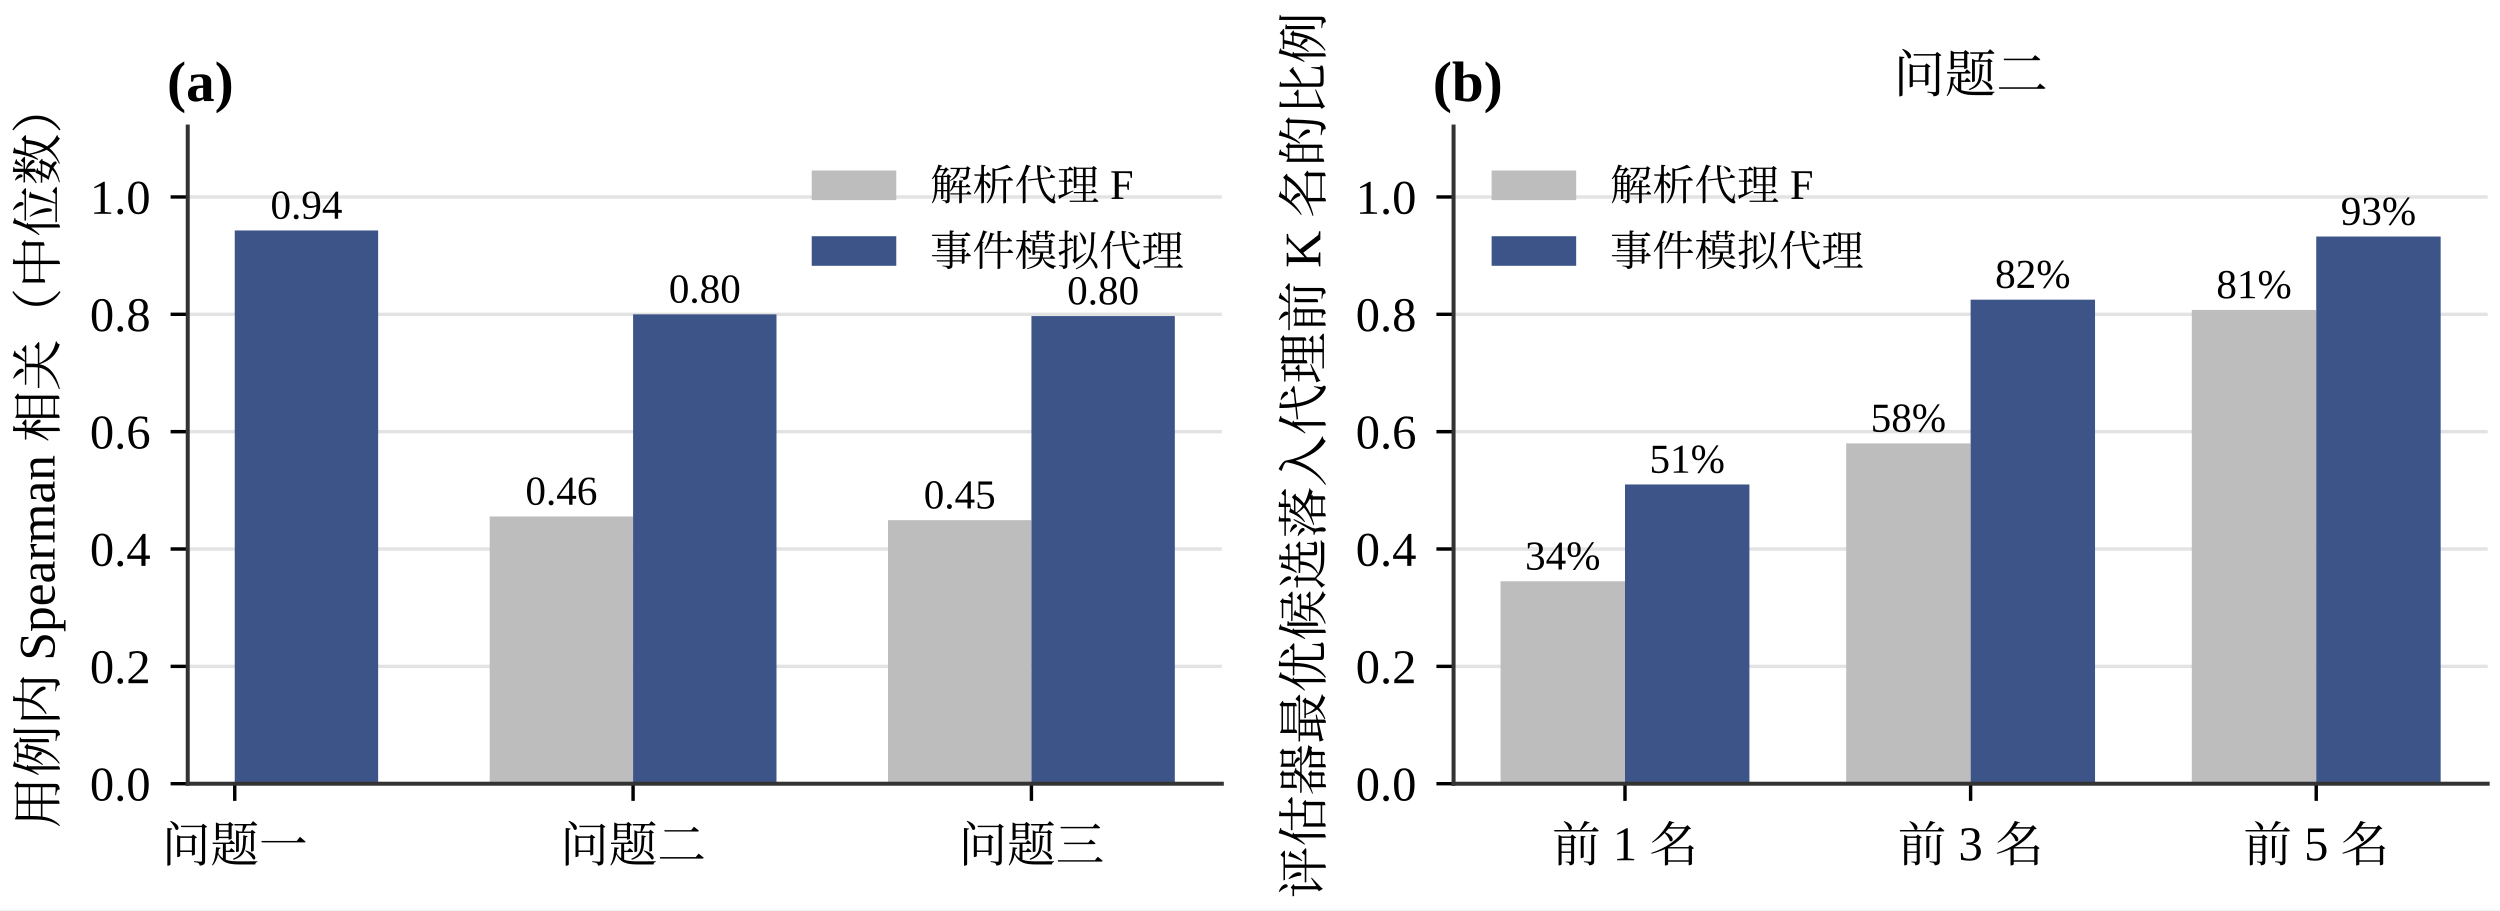
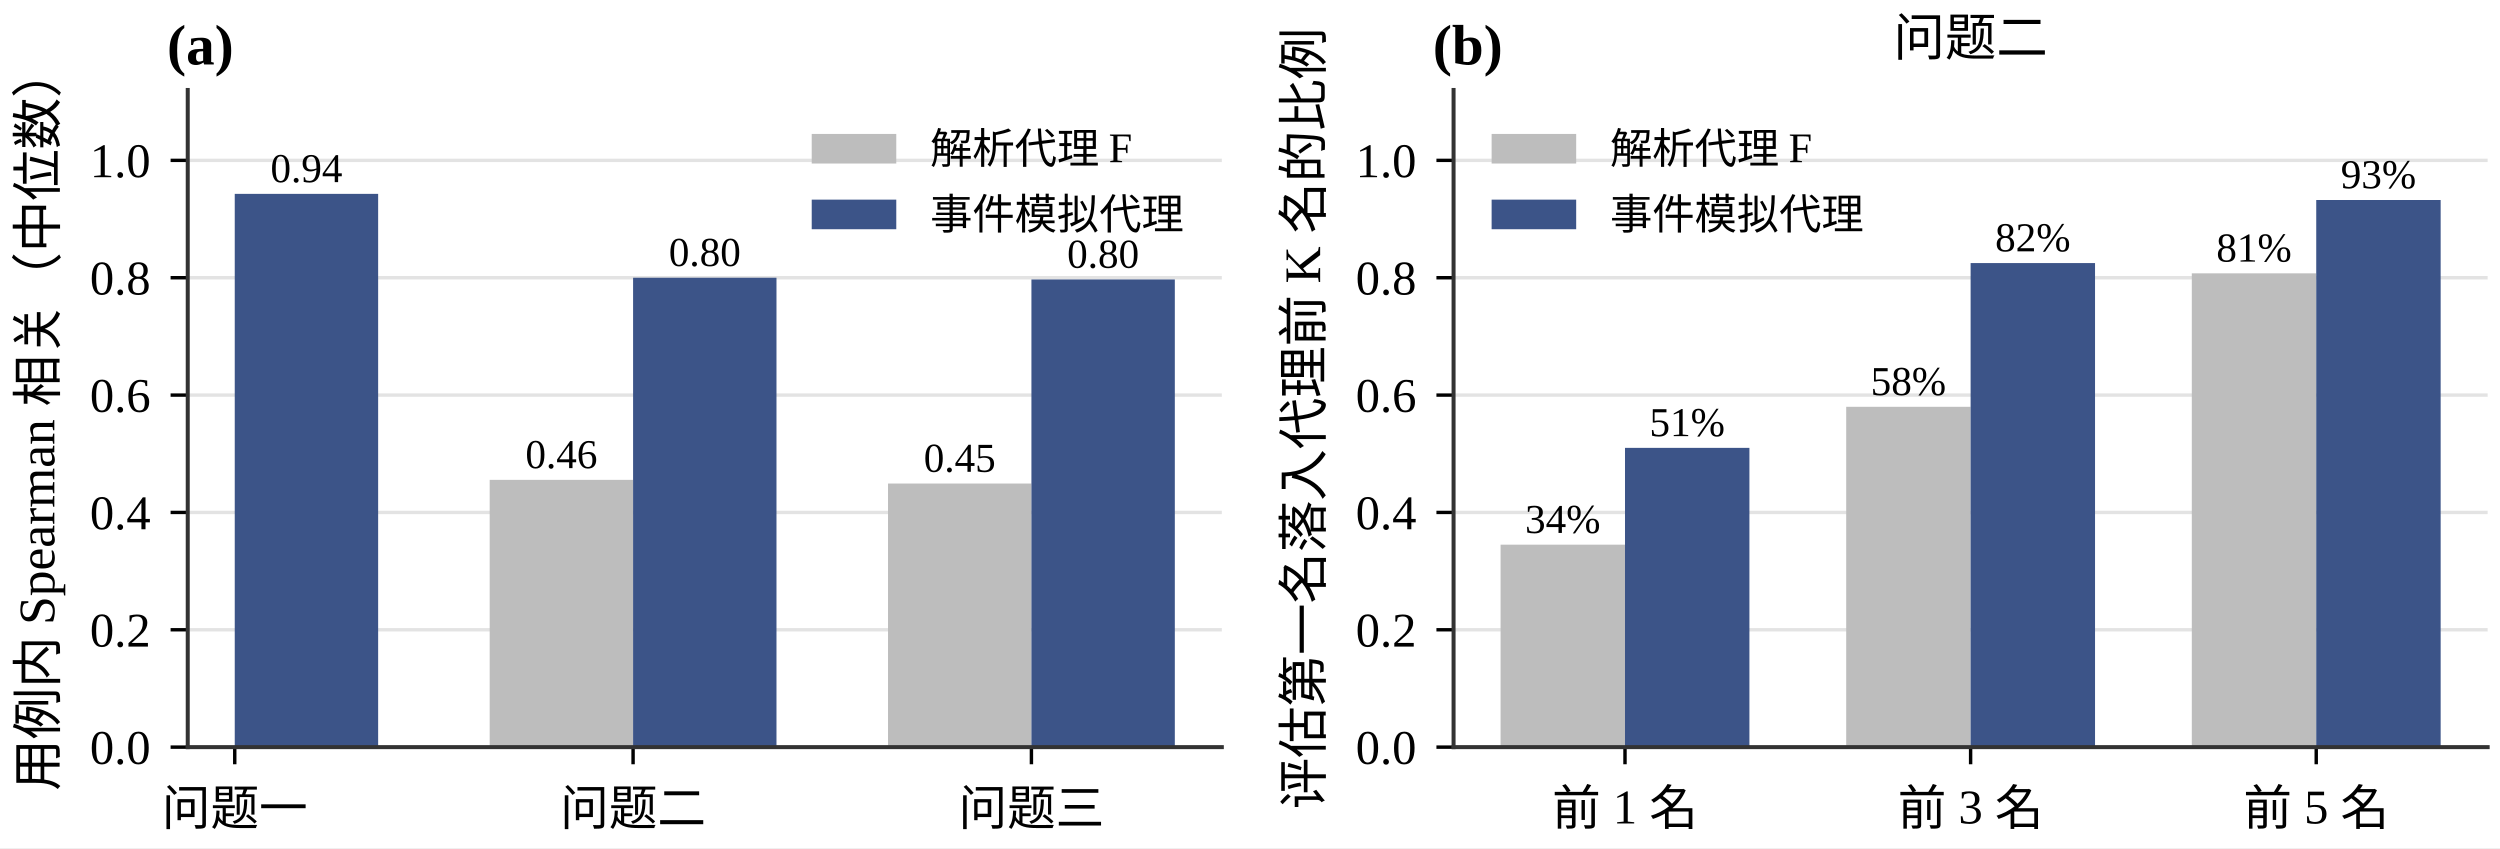
- <svg xmlns="http://www.w3.org/2000/svg" xmlns:xlink="http://www.w3.org/1999/xlink" width="437.563pt" height="159.32pt" viewBox="0 0 437.563 159.32" version="1.1">
+ <svg xmlns="http://www.w3.org/2000/svg" xmlns:xlink="http://www.w3.org/1999/xlink" width="437.563pt" height="148.426pt" viewBox="0 0 437.563 148.426" version="1.1">
  <defs>
    <style type="text/css">*{stroke-linejoin: round; stroke-linecap: butt}</style>
  </defs>
  <g id="figure_1">
    <g id="patch_1">
-       <path d="M 0 159.32  L 437.563 159.32  L 437.563 0  L 0 0  z " style="fill: #ffffff" />
+       <path d="M 0 148.426  L 437.563 148.426  L 437.563 0  L 0 0  z " style="fill: #ffffff" />
    </g>
    <g id="axes_1">
      <g id="patch_2">
-         <path d="M 32.859 137.17  L 213.851 137.17  L 213.851 22.15  L 32.859 22.15  z " style="fill: #ffffff" />
+         <path d="M 32.859 130.767  L 213.851 130.767  L 213.851 15.747  L 32.859 15.747  z " style="fill: #ffffff" />
      </g>
      <g id="matplotlib.axis_1">
        <g id="xtick_1">
          <g id="line2d_1">
            <defs>
-               <path id="m32b464e64a" d="M 0 0  L 0 3  " style="stroke: #000000; stroke-width: 0.6" />
+               <path id="ma203d351a6" d="M 0 0  L 0 3  " style="stroke: #000000; stroke-width: 0.6" />
            </defs>
            <g>
-               <use xlink:href="#m32b464e64a" x="41.086" y="137.17" style="stroke: #000000; stroke-width: 0.6" />
+               <use xlink:href="#ma203d351a6" x="41.086" y="130.767" style="stroke: #000000; stroke-width: 0.6" />
            </g>
          </g>
          <g id="text_1">
-             <text style="font-size: 8.5px; font-family: 'Times New Roman', 'SimSun', 'Liberation Serif', 'Noto Serif CJK SC'; text-anchor: middle" x="41.086" y="150.835" transform="rotate(-0 41.086 150.8351)">问题一</text>
+             <text style="font-size: 8.5px; font-family: 'Times New Roman', 'SimSun'; text-anchor: middle" x="41.086" y="144.432" transform="rotate(-0 41.086 144.4319)">问题一</text>
          </g>
        </g>
        <g id="xtick_2">
          <g id="line2d_2">
            <g>
-               <use xlink:href="#m32b464e64a" x="110.805" y="137.17" style="stroke: #000000; stroke-width: 0.6" />
+               <use xlink:href="#ma203d351a6" x="110.805" y="130.767" style="stroke: #000000; stroke-width: 0.6" />
            </g>
          </g>
          <g id="text_2">
-             <text style="font-size: 8.5px; font-family: 'Times New Roman', 'SimSun', 'Liberation Serif', 'Noto Serif CJK SC'; text-anchor: middle" x="110.805" y="150.835" transform="rotate(-0 110.8055 150.8351)">问题二</text>
+             <text style="font-size: 8.5px; font-family: 'Times New Roman', 'SimSun'; text-anchor: middle" x="110.805" y="144.432" transform="rotate(-0 110.8055 144.4319)">问题二</text>
          </g>
        </g>
        <g id="xtick_3">
          <g id="line2d_3">
            <g>
-               <use xlink:href="#m32b464e64a" x="180.525" y="137.17" style="stroke: #000000; stroke-width: 0.6" />
+               <use xlink:href="#ma203d351a6" x="180.525" y="130.767" style="stroke: #000000; stroke-width: 0.6" />
            </g>
          </g>
          <g id="text_3">
-             <text style="font-size: 8.5px; font-family: 'Times New Roman', 'SimSun', 'Liberation Serif', 'Noto Serif CJK SC'; text-anchor: middle" x="180.525" y="150.835" transform="rotate(-0 180.525 150.8351)">问题三</text>
+             <text style="font-size: 8.5px; font-family: 'Times New Roman', 'SimSun'; text-anchor: middle" x="180.525" y="144.432" transform="rotate(-0 180.525 144.4319)">问题三</text>
          </g>
        </g>
      </g>
      <g id="matplotlib.axis_2">
        <g id="ytick_1">
          <g id="line2d_4">
-             <path d="M 32.859 137.17  L 213.851 137.17  " clip-path="url(#p27e0b31bb4)" style="fill: none; stroke: #e3e3e3; stroke-width: 0.6; stroke-linecap: square" />
+             <path d="M 32.859 130.767  L 213.851 130.767  " clip-path="url(#p1132052d0f)" style="fill: none; stroke: #e3e3e3; stroke-width: 0.6; stroke-linecap: square" />
          </g>
          <g id="line2d_5">
            <defs>
-               <path id="mad06223e79" d="M 0 0  L -3 0  " style="stroke: #000000; stroke-width: 0.6" />
+               <path id="md21d5a0ed6" d="M 0 0  L -3 0  " style="stroke: #000000; stroke-width: 0.6" />
            </defs>
            <g>
-               <use xlink:href="#mad06223e79" x="32.859" y="137.17" style="stroke: #000000; stroke-width: 0.6" />
+               <use xlink:href="#md21d5a0ed6" x="32.859" y="130.767" style="stroke: #000000; stroke-width: 0.6" />
            </g>
          </g>
          <g id="text_4">
-             <text style="font-size: 8.5px; font-family: 'Times New Roman', 'SimSun', 'Liberation Serif', 'Noto Serif CJK SC'; text-anchor: end" x="26.359" y="140.117" transform="rotate(-0 26.3591 140.1166)">0.0</text>
+             <text style="font-size: 8.5px; font-family: 'Times New Roman', 'SimSun'; text-anchor: end" x="26.359" y="133.713" transform="rotate(-0 26.3591 133.7135)">0.0</text>
          </g>
        </g>
        <g id="ytick_2">
          <g id="line2d_6">
-             <path d="M 32.859 116.631  L 213.851 116.631  " clip-path="url(#p27e0b31bb4)" style="fill: none; stroke: #e3e3e3; stroke-width: 0.6; stroke-linecap: square" />
+             <path d="M 32.859 110.227  L 213.851 110.227  " clip-path="url(#p1132052d0f)" style="fill: none; stroke: #e3e3e3; stroke-width: 0.6; stroke-linecap: square" />
          </g>
          <g id="line2d_7">
            <g>
-               <use xlink:href="#mad06223e79" x="32.859" y="116.631" style="stroke: #000000; stroke-width: 0.6" />
+               <use xlink:href="#md21d5a0ed6" x="32.859" y="110.227" style="stroke: #000000; stroke-width: 0.6" />
            </g>
          </g>
          <g id="text_5">
-             <text style="font-size: 8.5px; font-family: 'Times New Roman', 'SimSun', 'Liberation Serif', 'Noto Serif CJK SC'; text-anchor: end" x="26.359" y="119.577" transform="rotate(-0 26.3591 119.5773)">0.2</text>
+             <text style="font-size: 8.5px; font-family: 'Times New Roman', 'SimSun'; text-anchor: end" x="26.359" y="113.174" transform="rotate(-0 26.3591 113.1742)">0.2</text>
          </g>
        </g>
        <g id="ytick_3">
          <g id="line2d_8">
-             <path d="M 32.859 96.091  L 213.851 96.091  " clip-path="url(#p27e0b31bb4)" style="fill: none; stroke: #e3e3e3; stroke-width: 0.6; stroke-linecap: square" />
+             <path d="M 32.859 89.688  L 213.851 89.688  " clip-path="url(#p1132052d0f)" style="fill: none; stroke: #e3e3e3; stroke-width: 0.6; stroke-linecap: square" />
          </g>
          <g id="line2d_9">
            <g>
-               <use xlink:href="#mad06223e79" x="32.859" y="96.091" style="stroke: #000000; stroke-width: 0.6" />
+               <use xlink:href="#md21d5a0ed6" x="32.859" y="89.688" style="stroke: #000000; stroke-width: 0.6" />
            </g>
          </g>
          <g id="text_6">
-             <text style="font-size: 8.5px; font-family: 'Times New Roman', 'SimSun', 'Liberation Serif', 'Noto Serif CJK SC'; text-anchor: end" x="26.359" y="99.038" transform="rotate(-0 26.3591 99.03805)">0.4</text>
+             <text style="font-size: 8.5px; font-family: 'Times New Roman', 'SimSun'; text-anchor: end" x="26.359" y="92.635" transform="rotate(-0 26.3591 92.63491)">0.4</text>
          </g>
        </g>
        <g id="ytick_4">
          <g id="line2d_10">
-             <path d="M 32.859 75.552  L 213.851 75.552  " clip-path="url(#p27e0b31bb4)" style="fill: none; stroke: #e3e3e3; stroke-width: 0.6; stroke-linecap: square" />
+             <path d="M 32.859 69.149  L 213.851 69.149  " clip-path="url(#p1132052d0f)" style="fill: none; stroke: #e3e3e3; stroke-width: 0.6; stroke-linecap: square" />
          </g>
          <g id="line2d_11">
            <g>
-               <use xlink:href="#mad06223e79" x="32.859" y="75.552" style="stroke: #000000; stroke-width: 0.6" />
+               <use xlink:href="#md21d5a0ed6" x="32.859" y="69.149" style="stroke: #000000; stroke-width: 0.6" />
            </g>
          </g>
          <g id="text_7">
-             <text style="font-size: 8.5px; font-family: 'Times New Roman', 'SimSun', 'Liberation Serif', 'Noto Serif CJK SC'; text-anchor: end" x="26.359" y="78.499" transform="rotate(-0 26.3591 78.49877)">0.6</text>
+             <text style="font-size: 8.5px; font-family: 'Times New Roman', 'SimSun'; text-anchor: end" x="26.359" y="72.096" transform="rotate(-0 26.3591 72.09563)">0.6</text>
          </g>
        </g>
        <g id="ytick_5">
          <g id="line2d_12">
-             <path d="M 32.859 55.013  L 213.851 55.013  " clip-path="url(#p27e0b31bb4)" style="fill: none; stroke: #e3e3e3; stroke-width: 0.6; stroke-linecap: square" />
+             <path d="M 32.859 48.61  L 213.851 48.61  " clip-path="url(#p1132052d0f)" style="fill: none; stroke: #e3e3e3; stroke-width: 0.6; stroke-linecap: square" />
          </g>
          <g id="line2d_13">
            <g>
-               <use xlink:href="#mad06223e79" x="32.859" y="55.013" style="stroke: #000000; stroke-width: 0.6" />
+               <use xlink:href="#md21d5a0ed6" x="32.859" y="48.61" style="stroke: #000000; stroke-width: 0.6" />
            </g>
          </g>
          <g id="text_8">
-             <text style="font-size: 8.5px; font-family: 'Times New Roman', 'SimSun', 'Liberation Serif', 'Noto Serif CJK SC'; text-anchor: end" x="26.359" y="57.959" transform="rotate(-0 26.3591 57.95948)">0.8</text>
+             <text style="font-size: 8.5px; font-family: 'Times New Roman', 'SimSun'; text-anchor: end" x="26.359" y="51.556" transform="rotate(-0 26.3591 51.55635)">0.8</text>
          </g>
        </g>
        <g id="ytick_6">
          <g id="line2d_14">
-             <path d="M 32.859 34.473  L 213.851 34.473  " clip-path="url(#p27e0b31bb4)" style="fill: none; stroke: #e3e3e3; stroke-width: 0.6; stroke-linecap: square" />
+             <path d="M 32.859 28.07  L 213.851 28.07  " clip-path="url(#p1132052d0f)" style="fill: none; stroke: #e3e3e3; stroke-width: 0.6; stroke-linecap: square" />
          </g>
          <g id="line2d_15">
            <g>
-               <use xlink:href="#mad06223e79" x="32.859" y="34.473" style="stroke: #000000; stroke-width: 0.6" />
+               <use xlink:href="#md21d5a0ed6" x="32.859" y="28.07" style="stroke: #000000; stroke-width: 0.6" />
            </g>
          </g>
          <g id="text_9">
-             <text style="font-size: 8.5px; font-family: 'Times New Roman', 'SimSun', 'Liberation Serif', 'Noto Serif CJK SC'; text-anchor: end" x="26.359" y="37.42" transform="rotate(-0 26.3591 37.4202)">1.0</text>
+             <text style="font-size: 8.5px; font-family: 'Times New Roman', 'SimSun'; text-anchor: end" x="26.359" y="31.017" transform="rotate(-0 26.3591 31.01706)">1.0</text>
          </g>
        </g>
        <g id="text_10">
-           <text style="font-size: 9px; font-family: 'Times New Roman', 'SimSun', 'Liberation Serif', 'Noto Serif CJK SC'; text-anchor: middle" x="9.792" y="79.66" transform="rotate(-90 9.791719 79.65984)">用例内 Spearman 相关（中位数）</text>
+           <text style="font-size: 9px; font-family: 'Times New Roman', 'SimSun'; text-anchor: middle" x="9.792" y="73.257" transform="rotate(-90 9.791719 73.25671)">用例内 Spearman 相关（中位数）</text>
        </g>
      </g>
      <g id="patch_3">
-         <path d="M 0 0  z " clip-path="url(#p27e0b31bb4)" style="fill: #bdbdbd" />
+         <path d="M 0 0  z " clip-path="url(#p1132052d0f)" style="fill: #bdbdbd" />
      </g>
      <g id="patch_4">
-         <path d="M 85.706 137.17  L 110.805 137.17  L 110.805 90.392  L 85.706 90.392  z " clip-path="url(#p27e0b31bb4)" style="fill: #bdbdbd" />
+         <path d="M 85.706 130.767  L 110.805 130.767  L 110.805 83.988  L 85.706 83.988  z " clip-path="url(#p1132052d0f)" style="fill: #bdbdbd" />
      </g>
      <g id="patch_5">
-         <path d="M 155.426 137.17  L 180.525 137.17  L 180.525 91.039  L 155.426 91.039  z " clip-path="url(#p27e0b31bb4)" style="fill: #bdbdbd" />
+         <path d="M 155.426 130.767  L 180.525 130.767  L 180.525 84.635  L 155.426 84.635  z " clip-path="url(#p1132052d0f)" style="fill: #bdbdbd" />
      </g>
      <g id="patch_6">
-         <path d="M 41.086 137.17  L 66.185 137.17  L 66.185 40.337  L 41.086 40.337  z " clip-path="url(#p27e0b31bb4)" style="fill: #3c5488" />
+         <path d="M 41.086 130.767  L 66.185 130.767  L 66.185 33.934  L 41.086 33.934  z " clip-path="url(#p1132052d0f)" style="fill: #3c5488" />
      </g>
      <g id="patch_7">
-         <path d="M 110.805 137.17  L 135.904 137.17  L 135.904 55.013  L 110.805 55.013  z " clip-path="url(#p27e0b31bb4)" style="fill: #3c5488" />
+         <path d="M 110.805 130.767  L 135.904 130.767  L 135.904 48.61  L 110.805 48.61  z " clip-path="url(#p1132052d0f)" style="fill: #3c5488" />
      </g>
      <g id="patch_8">
-         <path d="M 180.525 137.17  L 205.624 137.17  L 205.624 55.321  L 180.525 55.321  z " clip-path="url(#p27e0b31bb4)" style="fill: #3c5488" />
+         <path d="M 180.525 130.767  L 205.624 130.767  L 205.624 48.918  L 180.525 48.918  z " clip-path="url(#p1132052d0f)" style="fill: #3c5488" />
      </g>
      <g id="patch_9">
-         <path d="M 32.859 137.17  L 32.859 22.15  " style="fill: none; stroke: #333333; stroke-width: 0.7; stroke-linejoin: miter; stroke-linecap: square" />
+         <path d="M 32.859 130.767  L 32.859 15.747  " style="fill: none; stroke: #333333; stroke-width: 0.7; stroke-linejoin: miter; stroke-linecap: square" />
      </g>
      <g id="patch_10">
-         <path d="M 32.859 137.17  L 213.851 137.17  " style="fill: none; stroke: #333333; stroke-width: 0.7; stroke-linejoin: miter; stroke-linecap: square" />
+         <path d="M 32.859 130.767  L 213.851 130.767  " style="fill: none; stroke: #333333; stroke-width: 0.7; stroke-linejoin: miter; stroke-linecap: square" />
      </g>
      <g id="text_11">
-         <text style="font-size: 7.2px; font-family: 'Times New Roman', 'SimSun', 'Liberation Serif', 'Noto Serif CJK SC'; text-anchor: middle" x="53.636" y="38.283" transform="rotate(-0 53.63551 38.28346)">0.94</text>
+         <text style="font-size: 7.2px; font-family: 'Times New Roman', 'SimSun'; text-anchor: middle" x="53.636" y="31.88" transform="rotate(-0 53.63551 31.88032)">0.94</text>
      </g>
      <g id="text_12">
-         <text style="font-size: 7.2px; font-family: 'Times New Roman', 'SimSun', 'Liberation Serif', 'Noto Serif CJK SC'; text-anchor: middle" x="98.256" y="88.338" transform="rotate(-0 98.25597 88.33769)">0.46</text>
+         <text style="font-size: 7.2px; font-family: 'Times New Roman', 'SimSun'; text-anchor: middle" x="98.256" y="81.935" transform="rotate(-0 98.25597 81.93455)">0.46</text>
      </g>
      <g id="text_13">
-         <text style="font-size: 7.2px; font-family: 'Times New Roman', 'SimSun', 'Liberation Serif', 'Noto Serif CJK SC'; text-anchor: middle" x="123.355" y="52.959" transform="rotate(-0 123.355 52.95878)">0.80</text>
+         <text style="font-size: 7.2px; font-family: 'Times New Roman', 'SimSun'; text-anchor: middle" x="123.355" y="46.556" transform="rotate(-0 123.355 46.55564)">0.80</text>
      </g>
      <g id="text_14">
-         <text style="font-size: 7.2px; font-family: 'Times New Roman', 'SimSun', 'Liberation Serif', 'Noto Serif CJK SC'; text-anchor: middle" x="167.975" y="88.985" transform="rotate(-0 167.9755 88.98468)">0.45</text>
+         <text style="font-size: 7.2px; font-family: 'Times New Roman', 'SimSun'; text-anchor: middle" x="167.975" y="82.582" transform="rotate(-0 167.9755 82.58154)">0.45</text>
      </g>
      <g id="text_15">
-         <text style="font-size: 7.2px; font-family: 'Times New Roman', 'SimSun', 'Liberation Serif', 'Noto Serif CJK SC'; text-anchor: middle" x="193.074" y="53.267" transform="rotate(-0 193.0745 53.26687)">0.80</text>
+         <text style="font-size: 7.2px; font-family: 'Times New Roman', 'SimSun'; text-anchor: middle" x="193.074" y="46.864" transform="rotate(-0 193.0745 46.86373)">0.80</text>
      </g>
      <g id="text_16">
-         <text style="font-weight: 700; font-size: 10px; font-family: 'Times New Roman', 'SimSun', 'Liberation Serif', 'Noto Serif CJK SC'; text-anchor: start" x="29.239" y="17.691" transform="rotate(-0 29.23927 17.69125)">(a)</text>
+         <text style="font-weight: 700; font-size: 10px; font-family: 'Times New Roman', 'SimSun'; text-anchor: start" x="29.239" y="11.288" transform="rotate(-0 29.23927 11.28812)">(a)</text>
      </g>
      <g id="legend_1">
        <g id="patch_11">
-           <path d="M 142.071 35.026  L 156.871 35.026  L 156.871 29.846  L 142.071 29.846  z " style="fill: #bdbdbd" />
+           <path d="M 142.071 28.623  L 156.871 28.623  L 156.871 23.443  L 142.071 23.443  z " style="fill: #bdbdbd" />
        </g>
        <g id="text_17">
-           <text style="font-size: 7.4px; font-family: 'Times New Roman', 'SimSun', 'Liberation Serif', 'Noto Serif CJK SC'; text-anchor: start" x="162.791" y="35.026" transform="rotate(-0 162.7909 35.02586)">解析代理 F</text>
+           <text style="font-size: 7.4px; font-family: 'Times New Roman', 'SimSun'; text-anchor: start" x="162.791" y="28.623" transform="rotate(-0 162.7909 28.62272)">解析代理 F</text>
        </g>
        <g id="patch_12">
-           <path d="M 142.071 46.524  L 156.871 46.524  L 156.871 41.344  L 142.071 41.344  z " style="fill: #3c5488" />
+           <path d="M 142.071 40.121  L 156.871 40.121  L 156.871 34.941  L 142.071 34.941  z " style="fill: #3c5488" />
        </g>
        <g id="text_18">
-           <text style="font-size: 7.4px; font-family: 'Times New Roman', 'SimSun', 'Liberation Serif', 'Noto Serif CJK SC'; text-anchor: start" x="162.791" y="46.524" transform="rotate(-0 162.7909 46.5239)">事件模拟代理</text>
+           <text style="font-size: 7.4px; font-family: 'Times New Roman', 'SimSun'; text-anchor: start" x="162.791" y="40.121" transform="rotate(-0 162.7909 40.12076)">事件模拟代理</text>
        </g>
      </g>
    </g>
    <g id="axes_2">
      <g id="patch_13">
-         <path d="M 254.411 137.17  L 435.403 137.17  L 435.403 22.15  L 254.411 22.15  z " style="fill: #ffffff" />
+         <path d="M 254.411 130.767  L 435.403 130.767  L 435.403 15.747  L 254.411 15.747  z " style="fill: #ffffff" />
      </g>
      <g id="matplotlib.axis_3">
        <g id="xtick_4">
          <g id="line2d_16">
            <g>
-               <use xlink:href="#m32b464e64a" x="284.415" y="137.17" style="stroke: #000000; stroke-width: 0.6" />
+               <use xlink:href="#ma203d351a6" x="284.415" y="130.767" style="stroke: #000000; stroke-width: 0.6" />
            </g>
          </g>
          <g id="text_19">
-             <text style="font-size: 8.5px; font-family: 'Times New Roman', 'SimSun', 'Liberation Serif', 'Noto Serif CJK SC'; text-anchor: middle" x="284.415" y="150.802" transform="rotate(-0 284.4147 150.8019)">前 1 名</text>
+             <text style="font-size: 8.5px; font-family: 'Times New Roman', 'SimSun'; text-anchor: middle" x="284.415" y="144.399" transform="rotate(-0 284.4147 144.3987)">前 1 名</text>
          </g>
        </g>
        <g id="xtick_5">
          <g id="line2d_17">
            <g>
-               <use xlink:href="#m32b464e64a" x="344.907" y="137.17" style="stroke: #000000; stroke-width: 0.6" />
+               <use xlink:href="#ma203d351a6" x="344.907" y="130.767" style="stroke: #000000; stroke-width: 0.6" />
            </g>
          </g>
          <g id="text_20">
-             <text style="font-size: 8.5px; font-family: 'Times New Roman', 'SimSun', 'Liberation Serif', 'Noto Serif CJK SC'; text-anchor: middle" x="344.907" y="150.802" transform="rotate(-0 344.9066 150.8019)">前 3 名</text>
+             <text style="font-size: 8.5px; font-family: 'Times New Roman', 'SimSun'; text-anchor: middle" x="344.907" y="144.399" transform="rotate(-0 344.9066 144.3987)">前 3 名</text>
          </g>
        </g>
        <g id="xtick_6">
          <g id="line2d_18">
            <g>
-               <use xlink:href="#m32b464e64a" x="405.399" y="137.17" style="stroke: #000000; stroke-width: 0.6" />
+               <use xlink:href="#ma203d351a6" x="405.399" y="130.767" style="stroke: #000000; stroke-width: 0.6" />
            </g>
          </g>
          <g id="text_21">
-             <text style="font-size: 8.5px; font-family: 'Times New Roman', 'SimSun', 'Liberation Serif', 'Noto Serif CJK SC'; text-anchor: middle" x="405.399" y="150.802" transform="rotate(-0 405.3985 150.8019)">前 5 名</text>
+             <text style="font-size: 8.5px; font-family: 'Times New Roman', 'SimSun'; text-anchor: middle" x="405.399" y="144.399" transform="rotate(-0 405.3985 144.3987)">前 5 名</text>
          </g>
        </g>
      </g>
      <g id="matplotlib.axis_4">
        <g id="ytick_7">
          <g id="line2d_19">
-             <path d="M 254.411 137.17  L 435.403 137.17  " clip-path="url(#pacad2e5e68)" style="fill: none; stroke: #e3e3e3; stroke-width: 0.6; stroke-linecap: square" />
+             <path d="M 254.411 130.767  L 435.403 130.767  " clip-path="url(#p3c6585986a)" style="fill: none; stroke: #e3e3e3; stroke-width: 0.6; stroke-linecap: square" />
          </g>
          <g id="line2d_20">
            <g>
-               <use xlink:href="#mad06223e79" x="254.411" y="137.17" style="stroke: #000000; stroke-width: 0.6" />
+               <use xlink:href="#md21d5a0ed6" x="254.411" y="130.767" style="stroke: #000000; stroke-width: 0.6" />
            </g>
          </g>
          <g id="text_22">
-             <text style="font-size: 8.5px; font-family: 'Times New Roman', 'SimSun', 'Liberation Serif', 'Noto Serif CJK SC'; text-anchor: end" x="247.911" y="140.117" transform="rotate(-0 247.9108 140.1166)">0.0</text>
+             <text style="font-size: 8.5px; font-family: 'Times New Roman', 'SimSun'; text-anchor: end" x="247.911" y="133.713" transform="rotate(-0 247.9108 133.7135)">0.0</text>
          </g>
        </g>
        <g id="ytick_8">
          <g id="line2d_21">
-             <path d="M 254.411 116.631  L 435.403 116.631  " clip-path="url(#pacad2e5e68)" style="fill: none; stroke: #e3e3e3; stroke-width: 0.6; stroke-linecap: square" />
+             <path d="M 254.411 110.227  L 435.403 110.227  " clip-path="url(#p3c6585986a)" style="fill: none; stroke: #e3e3e3; stroke-width: 0.6; stroke-linecap: square" />
          </g>
          <g id="line2d_22">
            <g>
-               <use xlink:href="#mad06223e79" x="254.411" y="116.631" style="stroke: #000000; stroke-width: 0.6" />
+               <use xlink:href="#md21d5a0ed6" x="254.411" y="110.227" style="stroke: #000000; stroke-width: 0.6" />
            </g>
          </g>
          <g id="text_23">
-             <text style="font-size: 8.5px; font-family: 'Times New Roman', 'SimSun', 'Liberation Serif', 'Noto Serif CJK SC'; text-anchor: end" x="247.911" y="119.577" transform="rotate(-0 247.9108 119.5773)">0.2</text>
+             <text style="font-size: 8.5px; font-family: 'Times New Roman', 'SimSun'; text-anchor: end" x="247.911" y="113.174" transform="rotate(-0 247.9108 113.1742)">0.2</text>
          </g>
        </g>
        <g id="ytick_9">
          <g id="line2d_23">
-             <path d="M 254.411 96.091  L 435.403 96.091  " clip-path="url(#pacad2e5e68)" style="fill: none; stroke: #e3e3e3; stroke-width: 0.6; stroke-linecap: square" />
+             <path d="M 254.411 89.688  L 435.403 89.688  " clip-path="url(#p3c6585986a)" style="fill: none; stroke: #e3e3e3; stroke-width: 0.6; stroke-linecap: square" />
          </g>
          <g id="line2d_24">
            <g>
-               <use xlink:href="#mad06223e79" x="254.411" y="96.091" style="stroke: #000000; stroke-width: 0.6" />
+               <use xlink:href="#md21d5a0ed6" x="254.411" y="89.688" style="stroke: #000000; stroke-width: 0.6" />
            </g>
          </g>
          <g id="text_24">
-             <text style="font-size: 8.5px; font-family: 'Times New Roman', 'SimSun', 'Liberation Serif', 'Noto Serif CJK SC'; text-anchor: end" x="247.911" y="99.038" transform="rotate(-0 247.9108 99.03805)">0.4</text>
+             <text style="font-size: 8.5px; font-family: 'Times New Roman', 'SimSun'; text-anchor: end" x="247.911" y="92.635" transform="rotate(-0 247.9108 92.63491)">0.4</text>
          </g>
        </g>
        <g id="ytick_10">
          <g id="line2d_25">
-             <path d="M 254.411 75.552  L 435.403 75.552  " clip-path="url(#pacad2e5e68)" style="fill: none; stroke: #e3e3e3; stroke-width: 0.6; stroke-linecap: square" />
+             <path d="M 254.411 69.149  L 435.403 69.149  " clip-path="url(#p3c6585986a)" style="fill: none; stroke: #e3e3e3; stroke-width: 0.6; stroke-linecap: square" />
          </g>
          <g id="line2d_26">
            <g>
-               <use xlink:href="#mad06223e79" x="254.411" y="75.552" style="stroke: #000000; stroke-width: 0.6" />
+               <use xlink:href="#md21d5a0ed6" x="254.411" y="69.149" style="stroke: #000000; stroke-width: 0.6" />
            </g>
          </g>
          <g id="text_25">
-             <text style="font-size: 8.5px; font-family: 'Times New Roman', 'SimSun', 'Liberation Serif', 'Noto Serif CJK SC'; text-anchor: end" x="247.911" y="78.499" transform="rotate(-0 247.9108 78.49877)">0.6</text>
+             <text style="font-size: 8.5px; font-family: 'Times New Roman', 'SimSun'; text-anchor: end" x="247.911" y="72.096" transform="rotate(-0 247.9108 72.09563)">0.6</text>
          </g>
        </g>
        <g id="ytick_11">
          <g id="line2d_27">
-             <path d="M 254.411 55.013  L 435.403 55.013  " clip-path="url(#pacad2e5e68)" style="fill: none; stroke: #e3e3e3; stroke-width: 0.6; stroke-linecap: square" />
+             <path d="M 254.411 48.61  L 435.403 48.61  " clip-path="url(#p3c6585986a)" style="fill: none; stroke: #e3e3e3; stroke-width: 0.6; stroke-linecap: square" />
          </g>
          <g id="line2d_28">
            <g>
-               <use xlink:href="#mad06223e79" x="254.411" y="55.013" style="stroke: #000000; stroke-width: 0.6" />
+               <use xlink:href="#md21d5a0ed6" x="254.411" y="48.61" style="stroke: #000000; stroke-width: 0.6" />
            </g>
          </g>
          <g id="text_26">
-             <text style="font-size: 8.5px; font-family: 'Times New Roman', 'SimSun', 'Liberation Serif', 'Noto Serif CJK SC'; text-anchor: end" x="247.911" y="57.959" transform="rotate(-0 247.9108 57.95948)">0.8</text>
+             <text style="font-size: 8.5px; font-family: 'Times New Roman', 'SimSun'; text-anchor: end" x="247.911" y="51.556" transform="rotate(-0 247.9108 51.55635)">0.8</text>
          </g>
        </g>
        <g id="ytick_12">
          <g id="line2d_29">
-             <path d="M 254.411 34.473  L 435.403 34.473  " clip-path="url(#pacad2e5e68)" style="fill: none; stroke: #e3e3e3; stroke-width: 0.6; stroke-linecap: square" />
+             <path d="M 254.411 28.07  L 435.403 28.07  " clip-path="url(#p3c6585986a)" style="fill: none; stroke: #e3e3e3; stroke-width: 0.6; stroke-linecap: square" />
          </g>
          <g id="line2d_30">
            <g>
-               <use xlink:href="#mad06223e79" x="254.411" y="34.473" style="stroke: #000000; stroke-width: 0.6" />
+               <use xlink:href="#md21d5a0ed6" x="254.411" y="28.07" style="stroke: #000000; stroke-width: 0.6" />
            </g>
          </g>
          <g id="text_27">
-             <text style="font-size: 8.5px; font-family: 'Times New Roman', 'SimSun', 'Liberation Serif', 'Noto Serif CJK SC'; text-anchor: end" x="247.911" y="37.42" transform="rotate(-0 247.9108 37.4202)">1.0</text>
+             <text style="font-size: 8.5px; font-family: 'Times New Roman', 'SimSun'; text-anchor: end" x="247.911" y="31.017" transform="rotate(-0 247.9108 31.01706)">1.0</text>
          </g>
        </g>
        <g id="text_28">
-           <text style="font-size: 9px; font-family: 'Times New Roman', 'SimSun', 'Liberation Serif', 'Noto Serif CJK SC'; text-anchor: middle" x="231.343" y="79.66" transform="rotate(-90 231.3434 79.65984)">评估器最优候选落入代理前 K 名的比例</text>
+           <text style="font-size: 9px; font-family: 'Times New Roman', 'SimSun'; text-anchor: middle" x="231.343" y="73.257" transform="rotate(-90 231.3434 73.25671)">评估第一名落入代理前 K 名的比例</text>
        </g>
      </g>
      <g id="patch_14">
-         <path d="M 262.638 137.17  L 284.415 137.17  L 284.415 101.74  L 262.638 101.74  z " clip-path="url(#pacad2e5e68)" style="fill: #bdbdbd" />
+         <path d="M 262.638 130.767  L 284.415 130.767  L 284.415 95.336  L 262.638 95.336  z " clip-path="url(#p3c6585986a)" style="fill: #bdbdbd" />
      </g>
      <g id="patch_15">
-         <path d="M 323.13 137.17  L 344.907 137.17  L 344.907 77.606  L 323.13 77.606  z " clip-path="url(#pacad2e5e68)" style="fill: #bdbdbd" />
+         <path d="M 323.13 130.767  L 344.907 130.767  L 344.907 71.203  L 323.13 71.203  z " clip-path="url(#p3c6585986a)" style="fill: #bdbdbd" />
      </g>
      <g id="patch_16">
-         <path d="M 383.621 137.17  L 405.399 137.17  L 405.399 54.242  L 383.621 54.242  z " clip-path="url(#pacad2e5e68)" style="fill: #bdbdbd" />
+         <path d="M 383.621 130.767  L 405.399 130.767  L 405.399 47.839  L 383.621 47.839  z " clip-path="url(#p3c6585986a)" style="fill: #bdbdbd" />
      </g>
      <g id="patch_17">
-         <path d="M 284.415 137.17  L 306.192 137.17  L 306.192 84.795  L 284.415 84.795  z " clip-path="url(#pacad2e5e68)" style="fill: #3c5488" />
+         <path d="M 284.415 130.767  L 306.192 130.767  L 306.192 78.392  L 284.415 78.392  z " clip-path="url(#p3c6585986a)" style="fill: #3c5488" />
      </g>
      <g id="patch_18">
-         <path d="M 344.907 137.17  L 366.684 137.17  L 366.684 52.445  L 344.907 52.445  z " clip-path="url(#pacad2e5e68)" style="fill: #3c5488" />
+         <path d="M 344.907 130.767  L 366.684 130.767  L 366.684 46.042  L 344.907 46.042  z " clip-path="url(#p3c6585986a)" style="fill: #3c5488" />
      </g>
      <g id="patch_19">
-         <path d="M 405.399 137.17  L 427.176 137.17  L 427.176 41.405  L 405.399 41.405  z " clip-path="url(#pacad2e5e68)" style="fill: #3c5488" />
+         <path d="M 405.399 130.767  L 427.176 130.767  L 427.176 35.002  L 405.399 35.002  z " clip-path="url(#p3c6585986a)" style="fill: #3c5488" />
      </g>
      <g id="patch_20">
-         <path d="M 254.411 137.17  L 254.411 22.15  " style="fill: none; stroke: #333333; stroke-width: 0.7; stroke-linejoin: miter; stroke-linecap: square" />
+         <path d="M 254.411 130.767  L 254.411 15.747  " style="fill: none; stroke: #333333; stroke-width: 0.7; stroke-linejoin: miter; stroke-linecap: square" />
      </g>
      <g id="patch_21">
-         <path d="M 254.411 137.17  L 435.403 137.17  " style="fill: none; stroke: #333333; stroke-width: 0.7; stroke-linejoin: miter; stroke-linecap: square" />
+         <path d="M 254.411 130.767  L 435.403 130.767  " style="fill: none; stroke: #333333; stroke-width: 0.7; stroke-linejoin: miter; stroke-linecap: square" />
      </g>
      <g id="text_29">
-         <text style="font-size: 7.2px; font-family: 'Times New Roman', 'SimSun', 'Liberation Serif', 'Noto Serif CJK SC'; text-anchor: middle" x="273.526" y="99.686" transform="rotate(-0 273.5262 99.68564)">34%</text>
+         <text style="font-size: 7.2px; font-family: 'Times New Roman', 'SimSun'; text-anchor: middle" x="273.526" y="93.283" transform="rotate(-0 273.5262 93.28251)">34%</text>
      </g>
      <g id="text_30">
-         <text style="font-size: 7.2px; font-family: 'Times New Roman', 'SimSun', 'Liberation Serif', 'Noto Serif CJK SC'; text-anchor: middle" x="295.303" y="82.741" transform="rotate(-0 295.3033 82.74074)">51%</text>
+         <text style="font-size: 7.2px; font-family: 'Times New Roman', 'SimSun'; text-anchor: middle" x="295.303" y="76.338" transform="rotate(-0 295.3033 76.3376)">51%</text>
      </g>
      <g id="text_31">
-         <text style="font-size: 7.2px; font-family: 'Times New Roman', 'SimSun', 'Liberation Serif', 'Noto Serif CJK SC'; text-anchor: middle" x="334.018" y="75.552" transform="rotate(-0 334.0181 75.55199)">58%</text>
+         <text style="font-size: 7.2px; font-family: 'Times New Roman', 'SimSun'; text-anchor: middle" x="334.018" y="69.149" transform="rotate(-0 334.0181 69.14885)">58%</text>
      </g>
      <g id="text_32">
-         <text style="font-size: 7.2px; font-family: 'Times New Roman', 'SimSun', 'Liberation Serif', 'Noto Serif CJK SC'; text-anchor: middle" x="355.795" y="50.391" transform="rotate(-0 355.7952 50.39137)">82%</text>
+         <text style="font-size: 7.2px; font-family: 'Times New Roman', 'SimSun'; text-anchor: middle" x="355.795" y="43.988" transform="rotate(-0 355.7952 43.98823)">82%</text>
      </g>
      <g id="text_33">
-         <text style="font-size: 7.2px; font-family: 'Times New Roman', 'SimSun', 'Liberation Serif', 'Noto Serif CJK SC'; text-anchor: middle" x="394.51" y="52.189" transform="rotate(-0 394.51 52.18856)">81%</text>
+         <text style="font-size: 7.2px; font-family: 'Times New Roman', 'SimSun'; text-anchor: middle" x="394.51" y="45.785" transform="rotate(-0 394.51 45.78542)">81%</text>
      </g>
      <g id="text_34">
-         <text style="font-size: 7.2px; font-family: 'Times New Roman', 'SimSun', 'Liberation Serif', 'Noto Serif CJK SC'; text-anchor: middle" x="416.287" y="39.352" transform="rotate(-0 416.2871 39.3515)">93%</text>
+         <text style="font-size: 7.2px; font-family: 'Times New Roman', 'SimSun'; text-anchor: middle" x="416.287" y="32.948" transform="rotate(-0 416.2871 32.94837)">93%</text>
      </g>
      <g id="text_35">
-         <text style="font-weight: 700; font-size: 10px; font-family: 'Times New Roman', 'SimSun', 'Liberation Serif', 'Noto Serif CJK SC'; text-anchor: start" x="250.791" y="17.691" transform="rotate(-0 250.7909 17.69125)">(b)</text>
+         <text style="font-weight: 700; font-size: 10px; font-family: 'Times New Roman', 'SimSun'; text-anchor: start" x="250.791" y="11.288" transform="rotate(-0 250.7909 11.28812)">(b)</text>
      </g>
      <g id="text_36">
-         <text style="font-size: 9px; font-family: 'Times New Roman', 'SimSun', 'Liberation Serif', 'Noto Serif CJK SC'; text-anchor: middle" x="344.907" y="16.15" transform="rotate(-0 344.9066 16.14986)">问题二</text>
+         <text style="font-size: 9px; font-family: 'Times New Roman', 'SimSun'; text-anchor: middle" x="344.907" y="9.747" transform="rotate(-0 344.9066 9.746719)">问题二</text>
      </g>
      <g id="legend_2">
        <g id="patch_22">
-           <path d="M 261.071 35.026  L 275.871 35.026  L 275.871 29.846  L 261.071 29.846  z " style="fill: #bdbdbd" />
+           <path d="M 261.071 28.623  L 275.871 28.623  L 275.871 23.443  L 261.071 23.443  z " style="fill: #bdbdbd" />
        </g>
        <g id="text_37">
-           <text style="font-size: 7.4px; font-family: 'Times New Roman', 'SimSun', 'Liberation Serif', 'Noto Serif CJK SC'; text-anchor: start" x="281.791" y="35.026" transform="rotate(-0 281.7908 35.02586)">解析代理 F</text>
+           <text style="font-size: 7.4px; font-family: 'Times New Roman', 'SimSun'; text-anchor: start" x="281.791" y="28.623" transform="rotate(-0 281.7908 28.62272)">解析代理 F</text>
        </g>
        <g id="patch_23">
-           <path d="M 261.071 46.524  L 275.871 46.524  L 275.871 41.344  L 261.071 41.344  z " style="fill: #3c5488" />
+           <path d="M 261.071 40.121  L 275.871 40.121  L 275.871 34.941  L 261.071 34.941  z " style="fill: #3c5488" />
        </g>
        <g id="text_38">
-           <text style="font-size: 7.4px; font-family: 'Times New Roman', 'SimSun', 'Liberation Serif', 'Noto Serif CJK SC'; text-anchor: start" x="281.791" y="46.524" transform="rotate(-0 281.7908 46.5239)">事件模拟代理</text>
+           <text style="font-size: 7.4px; font-family: 'Times New Roman', 'SimSun'; text-anchor: start" x="281.791" y="40.121" transform="rotate(-0 281.7908 40.12076)">事件模拟代理</text>
        </g>
      </g>
    </g>
  </g>
  <defs>
-     <clipPath id="p27e0b31bb4">
-       <rect x="32.859" y="22.15" width="180.992" height="115.02" />
+     <clipPath id="p1132052d0f">
+       <rect x="32.859" y="15.747" width="180.992" height="115.02" />
    </clipPath>
-     <clipPath id="pacad2e5e68">
-       <rect x="254.411" y="22.15" width="180.992" height="115.02" />
+     <clipPath id="p3c6585986a">
+       <rect x="254.411" y="15.747" width="180.992" height="115.02" />
    </clipPath>
  </defs>
</svg>
